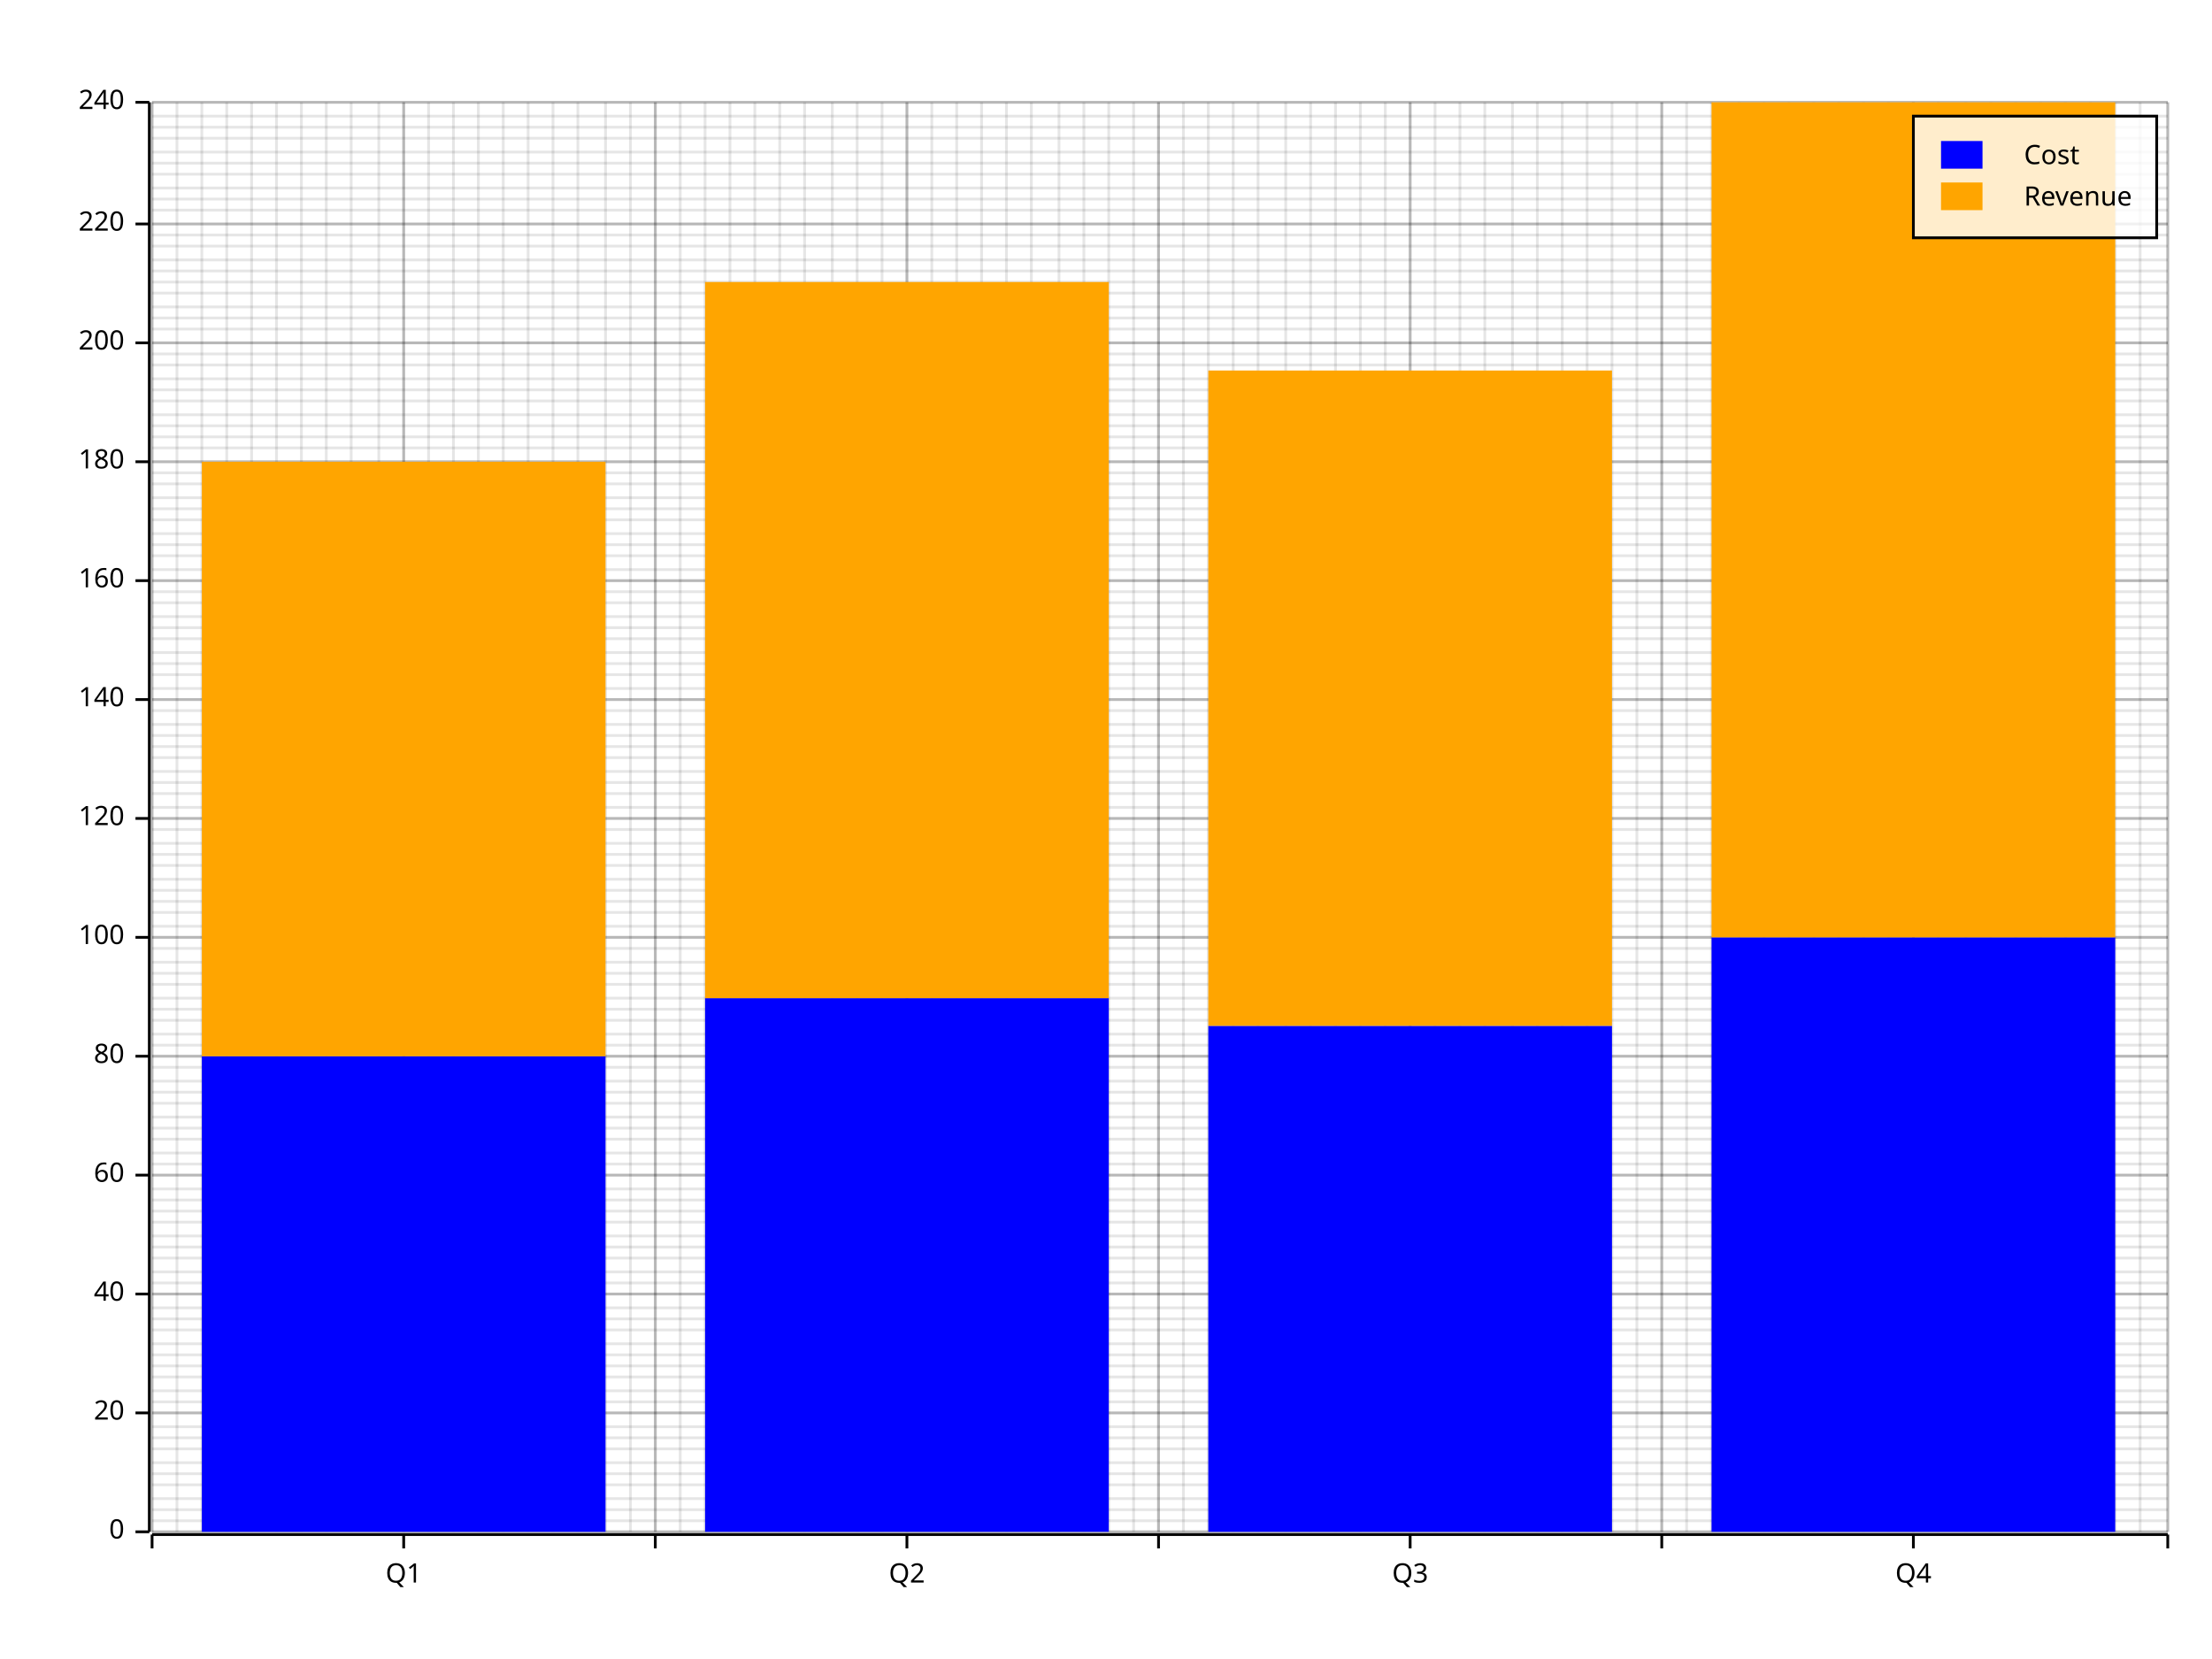
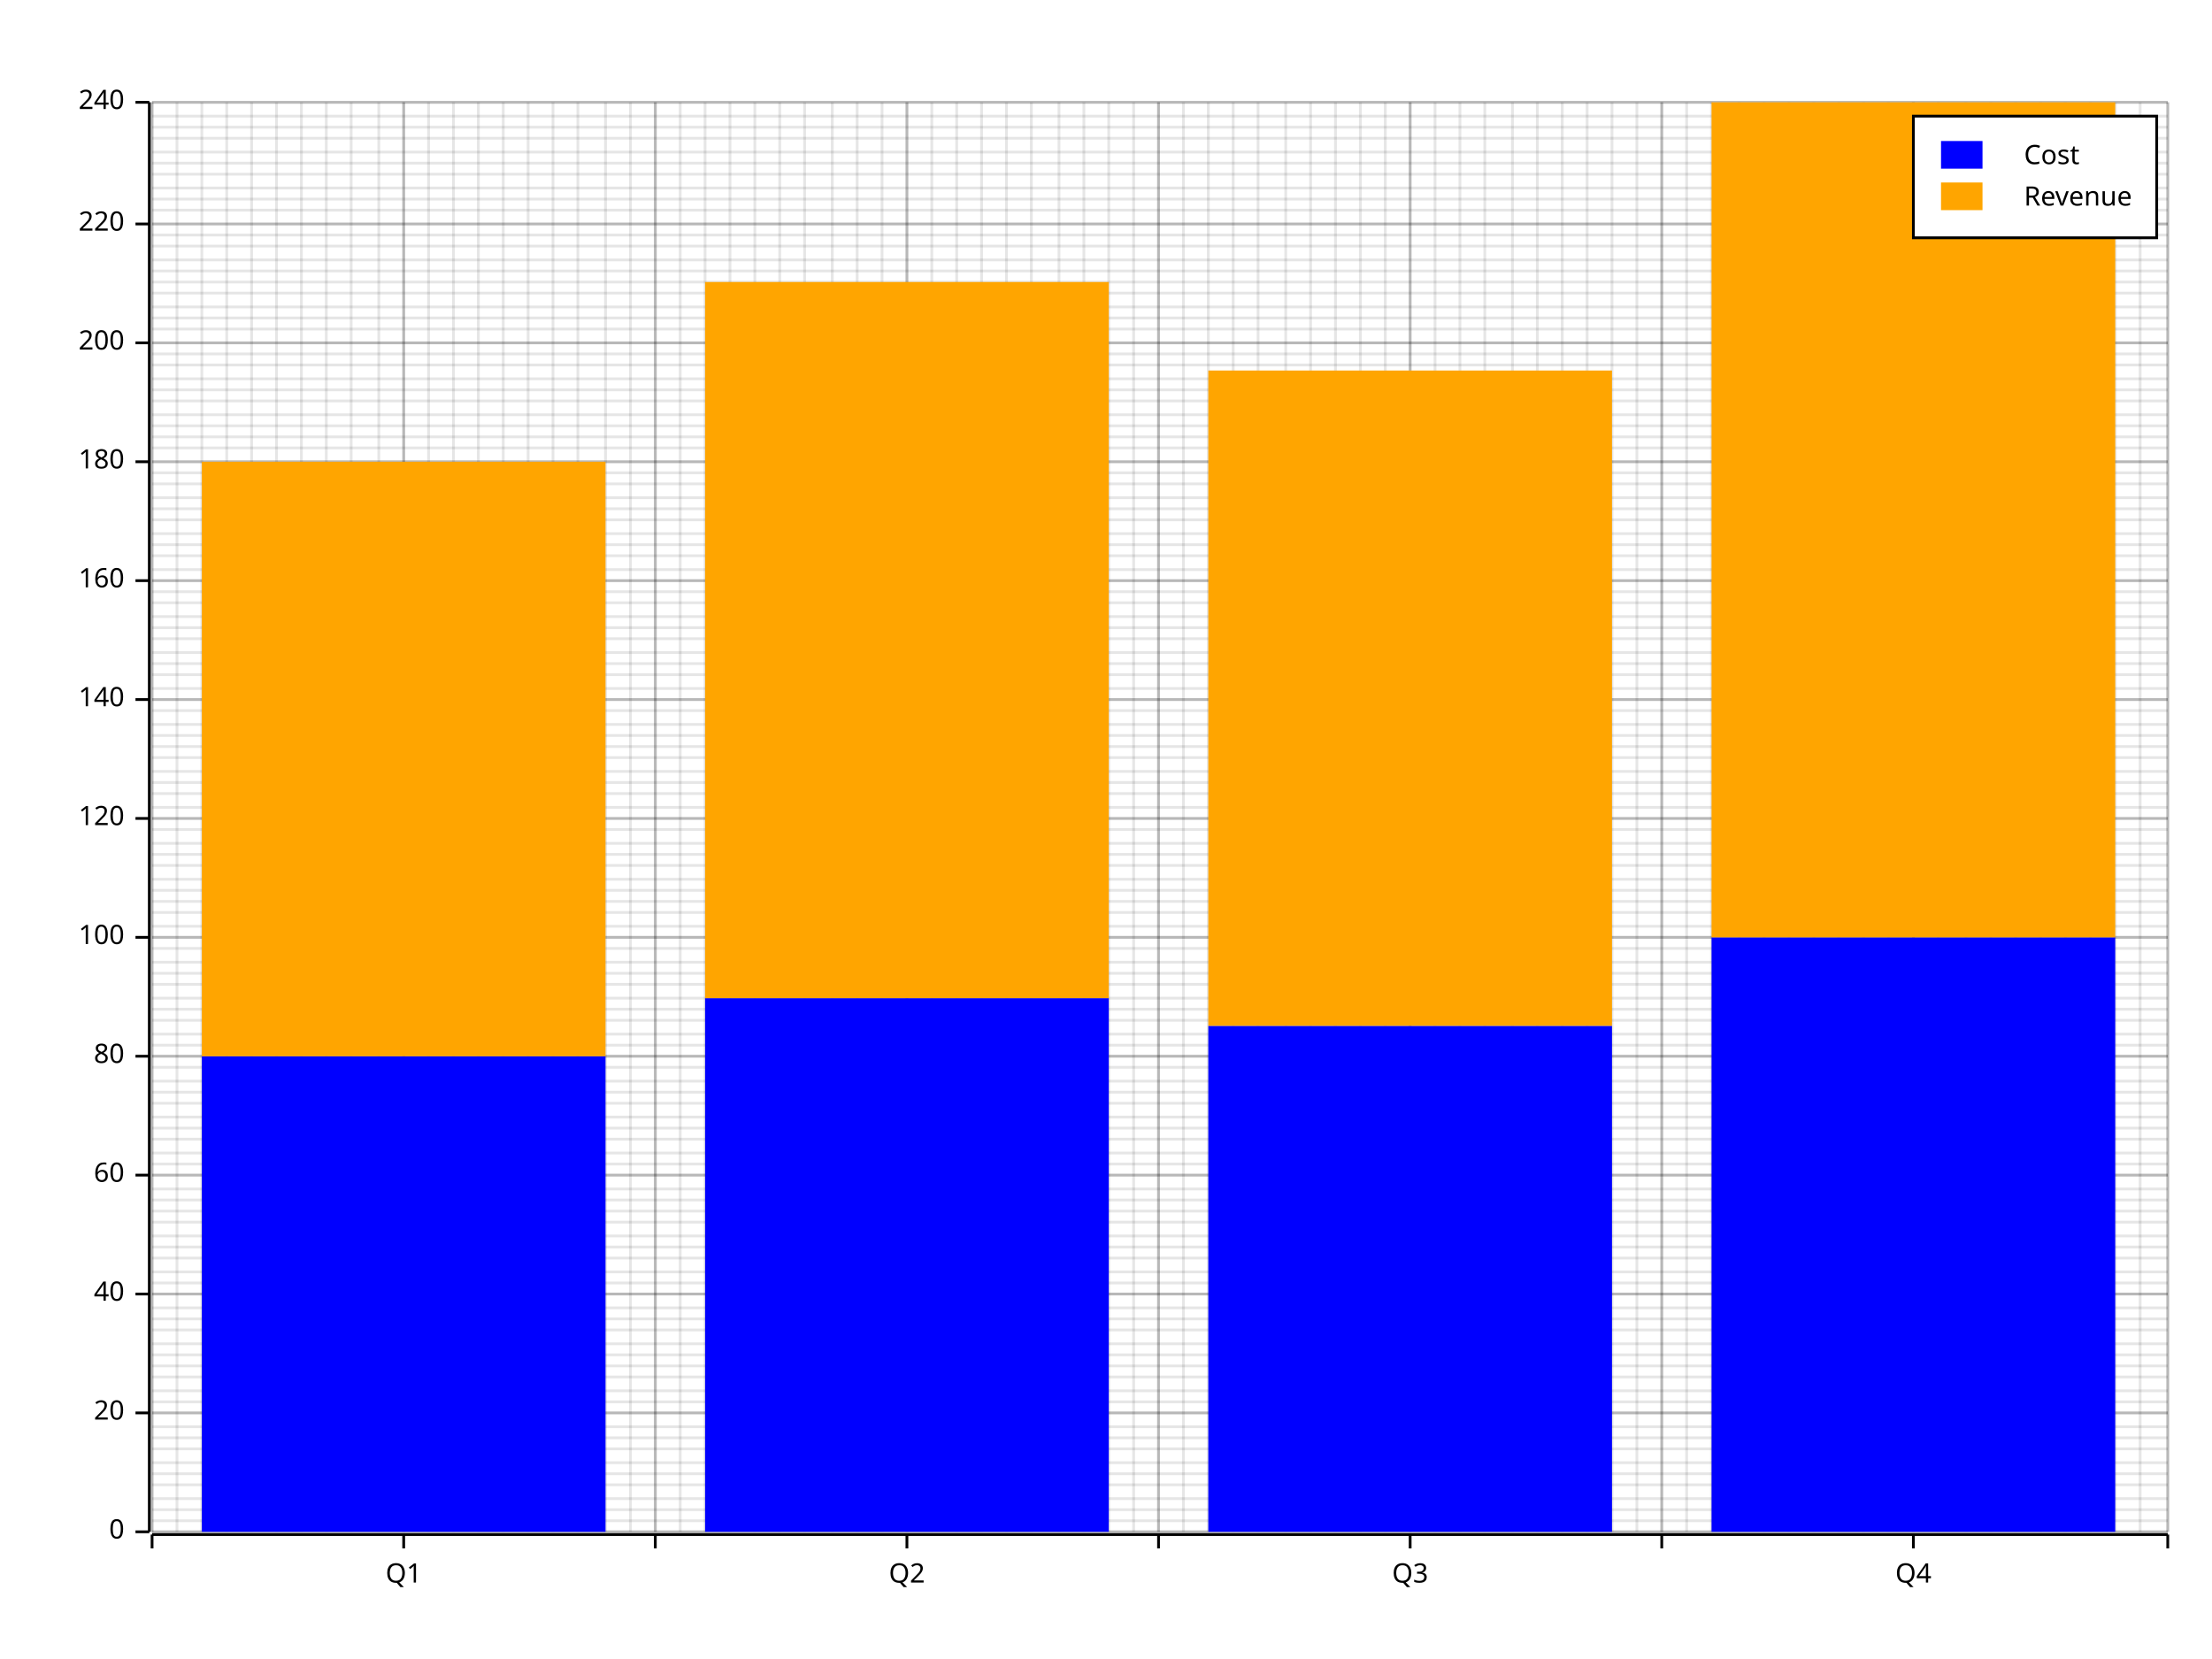
<svg xmlns="http://www.w3.org/2000/svg" width="800" height="600" viewBox="0 0 800 600">
  <rect x="0" y="0" width="800" height="600" opacity="1" fill="#FFFFFF" stroke="none" />
  <text x="400" y="20" dy="0.76em" text-anchor="middle" font-family="sans-serif" font-size="12.097" opacity="1" fill="#000000">

</text>
  <line opacity="0.1" stroke="#000000" stroke-width="1" x1="55" y1="554" x2="55" y2="37" />
  <line opacity="0.1" stroke="#000000" stroke-width="1" x1="64" y1="554" x2="64" y2="37" />
  <line opacity="0.1" stroke="#000000" stroke-width="1" x1="73" y1="554" x2="73" y2="37" />
  <line opacity="0.1" stroke="#000000" stroke-width="1" x1="82" y1="554" x2="82" y2="37" />
  <line opacity="0.1" stroke="#000000" stroke-width="1" x1="91" y1="554" x2="91" y2="37" />
  <line opacity="0.1" stroke="#000000" stroke-width="1" x1="100" y1="554" x2="100" y2="37" />
  <line opacity="0.1" stroke="#000000" stroke-width="1" x1="109" y1="554" x2="109" y2="37" />
  <line opacity="0.1" stroke="#000000" stroke-width="1" x1="118" y1="554" x2="118" y2="37" />
  <line opacity="0.1" stroke="#000000" stroke-width="1" x1="127" y1="554" x2="127" y2="37" />
  <line opacity="0.1" stroke="#000000" stroke-width="1" x1="137" y1="554" x2="137" y2="37" />
  <line opacity="0.1" stroke="#000000" stroke-width="1" x1="146" y1="554" x2="146" y2="37" />
  <line opacity="0.1" stroke="#000000" stroke-width="1" x1="155" y1="554" x2="155" y2="37" />
  <line opacity="0.1" stroke="#000000" stroke-width="1" x1="164" y1="554" x2="164" y2="37" />
  <line opacity="0.1" stroke="#000000" stroke-width="1" x1="173" y1="554" x2="173" y2="37" />
  <line opacity="0.1" stroke="#000000" stroke-width="1" x1="182" y1="554" x2="182" y2="37" />
  <line opacity="0.1" stroke="#000000" stroke-width="1" x1="191" y1="554" x2="191" y2="37" />
  <line opacity="0.1" stroke="#000000" stroke-width="1" x1="200" y1="554" x2="200" y2="37" />
  <line opacity="0.1" stroke="#000000" stroke-width="1" x1="209" y1="554" x2="209" y2="37" />
  <line opacity="0.1" stroke="#000000" stroke-width="1" x1="219" y1="554" x2="219" y2="37" />
  <line opacity="0.1" stroke="#000000" stroke-width="1" x1="228" y1="554" x2="228" y2="37" />
  <line opacity="0.1" stroke="#000000" stroke-width="1" x1="237" y1="554" x2="237" y2="37" />
  <line opacity="0.1" stroke="#000000" stroke-width="1" x1="246" y1="554" x2="246" y2="37" />
  <line opacity="0.1" stroke="#000000" stroke-width="1" x1="255" y1="554" x2="255" y2="37" />
  <line opacity="0.1" stroke="#000000" stroke-width="1" x1="264" y1="554" x2="264" y2="37" />
  <line opacity="0.1" stroke="#000000" stroke-width="1" x1="273" y1="554" x2="273" y2="37" />
  <line opacity="0.1" stroke="#000000" stroke-width="1" x1="282" y1="554" x2="282" y2="37" />
  <line opacity="0.1" stroke="#000000" stroke-width="1" x1="291" y1="554" x2="291" y2="37" />
  <line opacity="0.1" stroke="#000000" stroke-width="1" x1="301" y1="554" x2="301" y2="37" />
  <line opacity="0.1" stroke="#000000" stroke-width="1" x1="310" y1="554" x2="310" y2="37" />
  <line opacity="0.1" stroke="#000000" stroke-width="1" x1="319" y1="554" x2="319" y2="37" />
  <line opacity="0.1" stroke="#000000" stroke-width="1" x1="328" y1="554" x2="328" y2="37" />
  <line opacity="0.1" stroke="#000000" stroke-width="1" x1="337" y1="554" x2="337" y2="37" />
  <line opacity="0.1" stroke="#000000" stroke-width="1" x1="346" y1="554" x2="346" y2="37" />
  <line opacity="0.1" stroke="#000000" stroke-width="1" x1="355" y1="554" x2="355" y2="37" />
  <line opacity="0.1" stroke="#000000" stroke-width="1" x1="364" y1="554" x2="364" y2="37" />
  <line opacity="0.1" stroke="#000000" stroke-width="1" x1="373" y1="554" x2="373" y2="37" />
  <line opacity="0.1" stroke="#000000" stroke-width="1" x1="383" y1="554" x2="383" y2="37" />
  <line opacity="0.1" stroke="#000000" stroke-width="1" x1="392" y1="554" x2="392" y2="37" />
  <line opacity="0.1" stroke="#000000" stroke-width="1" x1="401" y1="554" x2="401" y2="37" />
  <line opacity="0.1" stroke="#000000" stroke-width="1" x1="410" y1="554" x2="410" y2="37" />
  <line opacity="0.1" stroke="#000000" stroke-width="1" x1="419" y1="554" x2="419" y2="37" />
  <line opacity="0.1" stroke="#000000" stroke-width="1" x1="428" y1="554" x2="428" y2="37" />
  <line opacity="0.1" stroke="#000000" stroke-width="1" x1="437" y1="554" x2="437" y2="37" />
  <line opacity="0.1" stroke="#000000" stroke-width="1" x1="446" y1="554" x2="446" y2="37" />
  <line opacity="0.1" stroke="#000000" stroke-width="1" x1="455" y1="554" x2="455" y2="37" />
  <line opacity="0.1" stroke="#000000" stroke-width="1" x1="465" y1="554" x2="465" y2="37" />
  <line opacity="0.1" stroke="#000000" stroke-width="1" x1="474" y1="554" x2="474" y2="37" />
  <line opacity="0.1" stroke="#000000" stroke-width="1" x1="483" y1="554" x2="483" y2="37" />
  <line opacity="0.1" stroke="#000000" stroke-width="1" x1="492" y1="554" x2="492" y2="37" />
  <line opacity="0.1" stroke="#000000" stroke-width="1" x1="501" y1="554" x2="501" y2="37" />
  <line opacity="0.1" stroke="#000000" stroke-width="1" x1="510" y1="554" x2="510" y2="37" />
  <line opacity="0.1" stroke="#000000" stroke-width="1" x1="519" y1="554" x2="519" y2="37" />
  <line opacity="0.1" stroke="#000000" stroke-width="1" x1="528" y1="554" x2="528" y2="37" />
  <line opacity="0.1" stroke="#000000" stroke-width="1" x1="537" y1="554" x2="537" y2="37" />
  <line opacity="0.1" stroke="#000000" stroke-width="1" x1="547" y1="554" x2="547" y2="37" />
  <line opacity="0.1" stroke="#000000" stroke-width="1" x1="556" y1="554" x2="556" y2="37" />
  <line opacity="0.1" stroke="#000000" stroke-width="1" x1="565" y1="554" x2="565" y2="37" />
  <line opacity="0.1" stroke="#000000" stroke-width="1" x1="574" y1="554" x2="574" y2="37" />
  <line opacity="0.1" stroke="#000000" stroke-width="1" x1="583" y1="554" x2="583" y2="37" />
  <line opacity="0.1" stroke="#000000" stroke-width="1" x1="592" y1="554" x2="592" y2="37" />
  <line opacity="0.1" stroke="#000000" stroke-width="1" x1="601" y1="554" x2="601" y2="37" />
  <line opacity="0.1" stroke="#000000" stroke-width="1" x1="610" y1="554" x2="610" y2="37" />
  <line opacity="0.1" stroke="#000000" stroke-width="1" x1="619" y1="554" x2="619" y2="37" />
  <line opacity="0.1" stroke="#000000" stroke-width="1" x1="629" y1="554" x2="629" y2="37" />
  <line opacity="0.1" stroke="#000000" stroke-width="1" x1="638" y1="554" x2="638" y2="37" />
  <line opacity="0.1" stroke="#000000" stroke-width="1" x1="647" y1="554" x2="647" y2="37" />
  <line opacity="0.1" stroke="#000000" stroke-width="1" x1="656" y1="554" x2="656" y2="37" />
  <line opacity="0.1" stroke="#000000" stroke-width="1" x1="665" y1="554" x2="665" y2="37" />
  <line opacity="0.1" stroke="#000000" stroke-width="1" x1="674" y1="554" x2="674" y2="37" />
  <line opacity="0.1" stroke="#000000" stroke-width="1" x1="683" y1="554" x2="683" y2="37" />
  <line opacity="0.1" stroke="#000000" stroke-width="1" x1="692" y1="554" x2="692" y2="37" />
  <line opacity="0.1" stroke="#000000" stroke-width="1" x1="701" y1="554" x2="701" y2="37" />
  <line opacity="0.1" stroke="#000000" stroke-width="1" x1="711" y1="554" x2="711" y2="37" />
  <line opacity="0.1" stroke="#000000" stroke-width="1" x1="720" y1="554" x2="720" y2="37" />
  <line opacity="0.1" stroke="#000000" stroke-width="1" x1="729" y1="554" x2="729" y2="37" />
  <line opacity="0.1" stroke="#000000" stroke-width="1" x1="738" y1="554" x2="738" y2="37" />
  <line opacity="0.1" stroke="#000000" stroke-width="1" x1="747" y1="554" x2="747" y2="37" />
  <line opacity="0.1" stroke="#000000" stroke-width="1" x1="756" y1="554" x2="756" y2="37" />
  <line opacity="0.1" stroke="#000000" stroke-width="1" x1="765" y1="554" x2="765" y2="37" />
  <line opacity="0.1" stroke="#000000" stroke-width="1" x1="774" y1="554" x2="774" y2="37" />
  <line opacity="0.1" stroke="#000000" stroke-width="1" x1="784" y1="554" x2="784" y2="37" />
  <line opacity="0.1" stroke="#000000" stroke-width="1" x1="55" y1="554" x2="784" y2="554" />
  <line opacity="0.1" stroke="#000000" stroke-width="1" x1="55" y1="550" x2="784" y2="550" />
  <line opacity="0.1" stroke="#000000" stroke-width="1" x1="55" y1="546" x2="784" y2="546" />
  <line opacity="0.1" stroke="#000000" stroke-width="1" x1="55" y1="542" x2="784" y2="542" />
  <line opacity="0.1" stroke="#000000" stroke-width="1" x1="55" y1="537" x2="784" y2="537" />
  <line opacity="0.1" stroke="#000000" stroke-width="1" x1="55" y1="533" x2="784" y2="533" />
  <line opacity="0.1" stroke="#000000" stroke-width="1" x1="55" y1="529" x2="784" y2="529" />
  <line opacity="0.1" stroke="#000000" stroke-width="1" x1="55" y1="524" x2="784" y2="524" />
  <line opacity="0.1" stroke="#000000" stroke-width="1" x1="55" y1="520" x2="784" y2="520" />
  <line opacity="0.1" stroke="#000000" stroke-width="1" x1="55" y1="516" x2="784" y2="516" />
  <line opacity="0.1" stroke="#000000" stroke-width="1" x1="55" y1="511" x2="784" y2="511" />
  <line opacity="0.1" stroke="#000000" stroke-width="1" x1="55" y1="507" x2="784" y2="507" />
  <line opacity="0.1" stroke="#000000" stroke-width="1" x1="55" y1="503" x2="784" y2="503" />
  <line opacity="0.1" stroke="#000000" stroke-width="1" x1="55" y1="498" x2="784" y2="498" />
  <line opacity="0.1" stroke="#000000" stroke-width="1" x1="55" y1="494" x2="784" y2="494" />
  <line opacity="0.1" stroke="#000000" stroke-width="1" x1="55" y1="490" x2="784" y2="490" />
  <line opacity="0.1" stroke="#000000" stroke-width="1" x1="55" y1="486" x2="784" y2="486" />
  <line opacity="0.1" stroke="#000000" stroke-width="1" x1="55" y1="481" x2="784" y2="481" />
  <line opacity="0.1" stroke="#000000" stroke-width="1" x1="55" y1="477" x2="784" y2="477" />
  <line opacity="0.1" stroke="#000000" stroke-width="1" x1="55" y1="473" x2="784" y2="473" />
  <line opacity="0.1" stroke="#000000" stroke-width="1" x1="55" y1="468" x2="784" y2="468" />
  <line opacity="0.1" stroke="#000000" stroke-width="1" x1="55" y1="464" x2="784" y2="464" />
  <line opacity="0.1" stroke="#000000" stroke-width="1" x1="55" y1="460" x2="784" y2="460" />
  <line opacity="0.1" stroke="#000000" stroke-width="1" x1="55" y1="455" x2="784" y2="455" />
  <line opacity="0.1" stroke="#000000" stroke-width="1" x1="55" y1="451" x2="784" y2="451" />
  <line opacity="0.1" stroke="#000000" stroke-width="1" x1="55" y1="447" x2="784" y2="447" />
  <line opacity="0.1" stroke="#000000" stroke-width="1" x1="55" y1="442" x2="784" y2="442" />
  <line opacity="0.1" stroke="#000000" stroke-width="1" x1="55" y1="438" x2="784" y2="438" />
  <line opacity="0.1" stroke="#000000" stroke-width="1" x1="55" y1="434" x2="784" y2="434" />
  <line opacity="0.1" stroke="#000000" stroke-width="1" x1="55" y1="430" x2="784" y2="430" />
  <line opacity="0.1" stroke="#000000" stroke-width="1" x1="55" y1="425" x2="784" y2="425" />
  <line opacity="0.1" stroke="#000000" stroke-width="1" x1="55" y1="421" x2="784" y2="421" />
  <line opacity="0.1" stroke="#000000" stroke-width="1" x1="55" y1="417" x2="784" y2="417" />
  <line opacity="0.1" stroke="#000000" stroke-width="1" x1="55" y1="412" x2="784" y2="412" />
  <line opacity="0.1" stroke="#000000" stroke-width="1" x1="55" y1="408" x2="784" y2="408" />
  <line opacity="0.1" stroke="#000000" stroke-width="1" x1="55" y1="404" x2="784" y2="404" />
  <line opacity="0.1" stroke="#000000" stroke-width="1" x1="55" y1="399" x2="784" y2="399" />
  <line opacity="0.1" stroke="#000000" stroke-width="1" x1="55" y1="395" x2="784" y2="395" />
  <line opacity="0.1" stroke="#000000" stroke-width="1" x1="55" y1="391" x2="784" y2="391" />
  <line opacity="0.1" stroke="#000000" stroke-width="1" x1="55" y1="386" x2="784" y2="386" />
  <line opacity="0.1" stroke="#000000" stroke-width="1" x1="55" y1="382" x2="784" y2="382" />
  <line opacity="0.1" stroke="#000000" stroke-width="1" x1="55" y1="378" x2="784" y2="378" />
  <line opacity="0.1" stroke="#000000" stroke-width="1" x1="55" y1="374" x2="784" y2="374" />
  <line opacity="0.1" stroke="#000000" stroke-width="1" x1="55" y1="369" x2="784" y2="369" />
  <line opacity="0.1" stroke="#000000" stroke-width="1" x1="55" y1="365" x2="784" y2="365" />
  <line opacity="0.1" stroke="#000000" stroke-width="1" x1="55" y1="361" x2="784" y2="361" />
  <line opacity="0.1" stroke="#000000" stroke-width="1" x1="55" y1="356" x2="784" y2="356" />
  <line opacity="0.1" stroke="#000000" stroke-width="1" x1="55" y1="352" x2="784" y2="352" />
  <line opacity="0.1" stroke="#000000" stroke-width="1" x1="55" y1="348" x2="784" y2="348" />
  <line opacity="0.1" stroke="#000000" stroke-width="1" x1="55" y1="343" x2="784" y2="343" />
  <line opacity="0.1" stroke="#000000" stroke-width="1" x1="55" y1="339" x2="784" y2="339" />
  <line opacity="0.1" stroke="#000000" stroke-width="1" x1="55" y1="335" x2="784" y2="335" />
  <line opacity="0.1" stroke="#000000" stroke-width="1" x1="55" y1="330" x2="784" y2="330" />
  <line opacity="0.1" stroke="#000000" stroke-width="1" x1="55" y1="326" x2="784" y2="326" />
  <line opacity="0.1" stroke="#000000" stroke-width="1" x1="55" y1="322" x2="784" y2="322" />
  <line opacity="0.1" stroke="#000000" stroke-width="1" x1="55" y1="318" x2="784" y2="318" />
  <line opacity="0.1" stroke="#000000" stroke-width="1" x1="55" y1="313" x2="784" y2="313" />
  <line opacity="0.1" stroke="#000000" stroke-width="1" x1="55" y1="309" x2="784" y2="309" />
  <line opacity="0.1" stroke="#000000" stroke-width="1" x1="55" y1="305" x2="784" y2="305" />
  <line opacity="0.1" stroke="#000000" stroke-width="1" x1="55" y1="300" x2="784" y2="300" />
  <line opacity="0.1" stroke="#000000" stroke-width="1" x1="55" y1="296" x2="784" y2="296" />
  <line opacity="0.1" stroke="#000000" stroke-width="1" x1="55" y1="292" x2="784" y2="292" />
  <line opacity="0.1" stroke="#000000" stroke-width="1" x1="55" y1="287" x2="784" y2="287" />
  <line opacity="0.1" stroke="#000000" stroke-width="1" x1="55" y1="283" x2="784" y2="283" />
  <line opacity="0.1" stroke="#000000" stroke-width="1" x1="55" y1="279" x2="784" y2="279" />
  <line opacity="0.1" stroke="#000000" stroke-width="1" x1="55" y1="274" x2="784" y2="274" />
  <line opacity="0.1" stroke="#000000" stroke-width="1" x1="55" y1="270" x2="784" y2="270" />
  <line opacity="0.1" stroke="#000000" stroke-width="1" x1="55" y1="266" x2="784" y2="266" />
  <line opacity="0.1" stroke="#000000" stroke-width="1" x1="55" y1="262" x2="784" y2="262" />
  <line opacity="0.1" stroke="#000000" stroke-width="1" x1="55" y1="257" x2="784" y2="257" />
  <line opacity="0.1" stroke="#000000" stroke-width="1" x1="55" y1="253" x2="784" y2="253" />
  <line opacity="0.1" stroke="#000000" stroke-width="1" x1="55" y1="249" x2="784" y2="249" />
  <line opacity="0.1" stroke="#000000" stroke-width="1" x1="55" y1="244" x2="784" y2="244" />
  <line opacity="0.1" stroke="#000000" stroke-width="1" x1="55" y1="240" x2="784" y2="240" />
  <line opacity="0.1" stroke="#000000" stroke-width="1" x1="55" y1="236" x2="784" y2="236" />
  <line opacity="0.1" stroke="#000000" stroke-width="1" x1="55" y1="231" x2="784" y2="231" />
  <line opacity="0.1" stroke="#000000" stroke-width="1" x1="55" y1="227" x2="784" y2="227" />
  <line opacity="0.1" stroke="#000000" stroke-width="1" x1="55" y1="223" x2="784" y2="223" />
  <line opacity="0.1" stroke="#000000" stroke-width="1" x1="55" y1="218" x2="784" y2="218" />
  <line opacity="0.1" stroke="#000000" stroke-width="1" x1="55" y1="214" x2="784" y2="214" />
  <line opacity="0.1" stroke="#000000" stroke-width="1" x1="55" y1="210" x2="784" y2="210" />
  <line opacity="0.1" stroke="#000000" stroke-width="1" x1="55" y1="206" x2="784" y2="206" />
  <line opacity="0.1" stroke="#000000" stroke-width="1" x1="55" y1="201" x2="784" y2="201" />
  <line opacity="0.1" stroke="#000000" stroke-width="1" x1="55" y1="197" x2="784" y2="197" />
  <line opacity="0.1" stroke="#000000" stroke-width="1" x1="55" y1="193" x2="784" y2="193" />
  <line opacity="0.1" stroke="#000000" stroke-width="1" x1="55" y1="188" x2="784" y2="188" />
  <line opacity="0.1" stroke="#000000" stroke-width="1" x1="55" y1="184" x2="784" y2="184" />
  <line opacity="0.1" stroke="#000000" stroke-width="1" x1="55" y1="180" x2="784" y2="180" />
  <line opacity="0.1" stroke="#000000" stroke-width="1" x1="55" y1="175" x2="784" y2="175" />
  <line opacity="0.1" stroke="#000000" stroke-width="1" x1="55" y1="171" x2="784" y2="171" />
  <line opacity="0.1" stroke="#000000" stroke-width="1" x1="55" y1="167" x2="784" y2="167" />
  <line opacity="0.1" stroke="#000000" stroke-width="1" x1="55" y1="162" x2="784" y2="162" />
  <line opacity="0.1" stroke="#000000" stroke-width="1" x1="55" y1="158" x2="784" y2="158" />
  <line opacity="0.1" stroke="#000000" stroke-width="1" x1="55" y1="154" x2="784" y2="154" />
  <line opacity="0.1" stroke="#000000" stroke-width="1" x1="55" y1="150" x2="784" y2="150" />
  <line opacity="0.1" stroke="#000000" stroke-width="1" x1="55" y1="145" x2="784" y2="145" />
  <line opacity="0.1" stroke="#000000" stroke-width="1" x1="55" y1="141" x2="784" y2="141" />
  <line opacity="0.1" stroke="#000000" stroke-width="1" x1="55" y1="137" x2="784" y2="137" />
  <line opacity="0.1" stroke="#000000" stroke-width="1" x1="55" y1="132" x2="784" y2="132" />
  <line opacity="0.1" stroke="#000000" stroke-width="1" x1="55" y1="128" x2="784" y2="128" />
  <line opacity="0.1" stroke="#000000" stroke-width="1" x1="55" y1="124" x2="784" y2="124" />
  <line opacity="0.1" stroke="#000000" stroke-width="1" x1="55" y1="119" x2="784" y2="119" />
  <line opacity="0.1" stroke="#000000" stroke-width="1" x1="55" y1="115" x2="784" y2="115" />
  <line opacity="0.1" stroke="#000000" stroke-width="1" x1="55" y1="111" x2="784" y2="111" />
  <line opacity="0.1" stroke="#000000" stroke-width="1" x1="55" y1="106" x2="784" y2="106" />
  <line opacity="0.1" stroke="#000000" stroke-width="1" x1="55" y1="102" x2="784" y2="102" />
  <line opacity="0.1" stroke="#000000" stroke-width="1" x1="55" y1="98" x2="784" y2="98" />
  <line opacity="0.1" stroke="#000000" stroke-width="1" x1="55" y1="94" x2="784" y2="94" />
  <line opacity="0.1" stroke="#000000" stroke-width="1" x1="55" y1="89" x2="784" y2="89" />
  <line opacity="0.1" stroke="#000000" stroke-width="1" x1="55" y1="85" x2="784" y2="85" />
  <line opacity="0.1" stroke="#000000" stroke-width="1" x1="55" y1="81" x2="784" y2="81" />
  <line opacity="0.1" stroke="#000000" stroke-width="1" x1="55" y1="76" x2="784" y2="76" />
  <line opacity="0.1" stroke="#000000" stroke-width="1" x1="55" y1="72" x2="784" y2="72" />
  <line opacity="0.1" stroke="#000000" stroke-width="1" x1="55" y1="68" x2="784" y2="68" />
  <line opacity="0.1" stroke="#000000" stroke-width="1" x1="55" y1="63" x2="784" y2="63" />
  <line opacity="0.1" stroke="#000000" stroke-width="1" x1="55" y1="59" x2="784" y2="59" />
  <line opacity="0.1" stroke="#000000" stroke-width="1" x1="55" y1="55" x2="784" y2="55" />
  <line opacity="0.1" stroke="#000000" stroke-width="1" x1="55" y1="50" x2="784" y2="50" />
  <line opacity="0.1" stroke="#000000" stroke-width="1" x1="55" y1="46" x2="784" y2="46" />
  <line opacity="0.1" stroke="#000000" stroke-width="1" x1="55" y1="42" x2="784" y2="42" />
  <line opacity="0.1" stroke="#000000" stroke-width="1" x1="55" y1="37" x2="784" y2="37" />
  <line opacity="0.2" stroke="#000000" stroke-width="1" x1="55" y1="554" x2="55" y2="37" />
  <line opacity="0.2" stroke="#000000" stroke-width="1" x1="146" y1="554" x2="146" y2="37" />
  <line opacity="0.2" stroke="#000000" stroke-width="1" x1="237" y1="554" x2="237" y2="37" />
  <line opacity="0.2" stroke="#000000" stroke-width="1" x1="328" y1="554" x2="328" y2="37" />
  <line opacity="0.2" stroke="#000000" stroke-width="1" x1="419" y1="554" x2="419" y2="37" />
  <line opacity="0.2" stroke="#000000" stroke-width="1" x1="510" y1="554" x2="510" y2="37" />
  <line opacity="0.2" stroke="#000000" stroke-width="1" x1="601" y1="554" x2="601" y2="37" />
  <line opacity="0.2" stroke="#000000" stroke-width="1" x1="692" y1="554" x2="692" y2="37" />
  <line opacity="0.2" stroke="#000000" stroke-width="1" x1="784" y1="554" x2="784" y2="37" />
  <line opacity="0.2" stroke="#000000" stroke-width="1" x1="55" y1="554" x2="784" y2="554" />
  <line opacity="0.2" stroke="#000000" stroke-width="1" x1="55" y1="511" x2="784" y2="511" />
  <line opacity="0.2" stroke="#000000" stroke-width="1" x1="55" y1="468" x2="784" y2="468" />
  <line opacity="0.2" stroke="#000000" stroke-width="1" x1="55" y1="425" x2="784" y2="425" />
  <line opacity="0.2" stroke="#000000" stroke-width="1" x1="55" y1="382" x2="784" y2="382" />
  <line opacity="0.2" stroke="#000000" stroke-width="1" x1="55" y1="339" x2="784" y2="339" />
  <line opacity="0.2" stroke="#000000" stroke-width="1" x1="55" y1="296" x2="784" y2="296" />
  <line opacity="0.2" stroke="#000000" stroke-width="1" x1="55" y1="253" x2="784" y2="253" />
  <line opacity="0.2" stroke="#000000" stroke-width="1" x1="55" y1="210" x2="784" y2="210" />
  <line opacity="0.2" stroke="#000000" stroke-width="1" x1="55" y1="167" x2="784" y2="167" />
  <line opacity="0.2" stroke="#000000" stroke-width="1" x1="55" y1="124" x2="784" y2="124" />
  <line opacity="0.2" stroke="#000000" stroke-width="1" x1="55" y1="81" x2="784" y2="81" />
  <line opacity="0.2" stroke="#000000" stroke-width="1" x1="55" y1="37" x2="784" y2="37" />
  <polyline fill="none" opacity="1" stroke="#000000" stroke-width="1" points="54,37 54,554 " />
  <text x="45" y="554" dy="0.5ex" text-anchor="end" font-family="sans-serif" font-size="9.677" opacity="1" fill="#000000">
0
</text>
  <polyline fill="none" opacity="1" stroke="#000000" stroke-width="1" points="49,554 54,554 " />
  <text x="45" y="511" dy="0.5ex" text-anchor="end" font-family="sans-serif" font-size="9.677" opacity="1" fill="#000000">
20
</text>
  <polyline fill="none" opacity="1" stroke="#000000" stroke-width="1" points="49,511 54,511 " />
  <text x="45" y="468" dy="0.5ex" text-anchor="end" font-family="sans-serif" font-size="9.677" opacity="1" fill="#000000">
40
</text>
  <polyline fill="none" opacity="1" stroke="#000000" stroke-width="1" points="49,468 54,468 " />
  <text x="45" y="425" dy="0.5ex" text-anchor="end" font-family="sans-serif" font-size="9.677" opacity="1" fill="#000000">
60
</text>
  <polyline fill="none" opacity="1" stroke="#000000" stroke-width="1" points="49,425 54,425 " />
  <text x="45" y="382" dy="0.5ex" text-anchor="end" font-family="sans-serif" font-size="9.677" opacity="1" fill="#000000">
80
</text>
  <polyline fill="none" opacity="1" stroke="#000000" stroke-width="1" points="49,382 54,382 " />
  <text x="45" y="339" dy="0.5ex" text-anchor="end" font-family="sans-serif" font-size="9.677" opacity="1" fill="#000000">
100
</text>
  <polyline fill="none" opacity="1" stroke="#000000" stroke-width="1" points="49,339 54,339 " />
  <text x="45" y="296" dy="0.5ex" text-anchor="end" font-family="sans-serif" font-size="9.677" opacity="1" fill="#000000">
120
</text>
  <polyline fill="none" opacity="1" stroke="#000000" stroke-width="1" points="49,296 54,296 " />
  <text x="45" y="253" dy="0.5ex" text-anchor="end" font-family="sans-serif" font-size="9.677" opacity="1" fill="#000000">
140
</text>
  <polyline fill="none" opacity="1" stroke="#000000" stroke-width="1" points="49,253 54,253 " />
  <text x="45" y="210" dy="0.5ex" text-anchor="end" font-family="sans-serif" font-size="9.677" opacity="1" fill="#000000">
160
</text>
  <polyline fill="none" opacity="1" stroke="#000000" stroke-width="1" points="49,210 54,210 " />
  <text x="45" y="167" dy="0.5ex" text-anchor="end" font-family="sans-serif" font-size="9.677" opacity="1" fill="#000000">
180
</text>
  <polyline fill="none" opacity="1" stroke="#000000" stroke-width="1" points="49,167 54,167 " />
  <text x="45" y="124" dy="0.5ex" text-anchor="end" font-family="sans-serif" font-size="9.677" opacity="1" fill="#000000">
200
</text>
  <polyline fill="none" opacity="1" stroke="#000000" stroke-width="1" points="49,124 54,124 " />
  <text x="45" y="81" dy="0.5ex" text-anchor="end" font-family="sans-serif" font-size="9.677" opacity="1" fill="#000000">
220
</text>
  <polyline fill="none" opacity="1" stroke="#000000" stroke-width="1" points="49,81 54,81 " />
  <text x="45" y="37" dy="0.5ex" text-anchor="end" font-family="sans-serif" font-size="9.677" opacity="1" fill="#000000">
240
</text>
  <polyline fill="none" opacity="1" stroke="#000000" stroke-width="1" points="49,37 54,37 " />
  <polyline fill="none" opacity="1" stroke="#000000" stroke-width="1" points="55,555 784,555 " />
  <text x="55" y="565" dy="0.76em" text-anchor="middle" font-family="sans-serif" font-size="9.677" opacity="1" fill="#000000">

</text>
  <polyline fill="none" opacity="1" stroke="#000000" stroke-width="1" points="55,555 55,560 " />
  <text x="146" y="565" dy="0.76em" text-anchor="middle" font-family="sans-serif" font-size="9.677" opacity="1" fill="#000000">
Q1
</text>
  <polyline fill="none" opacity="1" stroke="#000000" stroke-width="1" points="146,555 146,560 " />
  <text x="237" y="565" dy="0.76em" text-anchor="middle" font-family="sans-serif" font-size="9.677" opacity="1" fill="#000000">

</text>
  <polyline fill="none" opacity="1" stroke="#000000" stroke-width="1" points="237,555 237,560 " />
  <text x="328" y="565" dy="0.76em" text-anchor="middle" font-family="sans-serif" font-size="9.677" opacity="1" fill="#000000">
Q2
</text>
  <polyline fill="none" opacity="1" stroke="#000000" stroke-width="1" points="328,555 328,560 " />
  <text x="419" y="565" dy="0.76em" text-anchor="middle" font-family="sans-serif" font-size="9.677" opacity="1" fill="#000000">

</text>
  <polyline fill="none" opacity="1" stroke="#000000" stroke-width="1" points="419,555 419,560 " />
  <text x="510" y="565" dy="0.76em" text-anchor="middle" font-family="sans-serif" font-size="9.677" opacity="1" fill="#000000">
Q3
</text>
  <polyline fill="none" opacity="1" stroke="#000000" stroke-width="1" points="510,555 510,560 " />
  <text x="601" y="565" dy="0.76em" text-anchor="middle" font-family="sans-serif" font-size="9.677" opacity="1" fill="#000000">

</text>
  <polyline fill="none" opacity="1" stroke="#000000" stroke-width="1" points="601,555 601,560 " />
  <text x="692" y="565" dy="0.76em" text-anchor="middle" font-family="sans-serif" font-size="9.677" opacity="1" fill="#000000">
Q4
</text>
  <polyline fill="none" opacity="1" stroke="#000000" stroke-width="1" points="692,555 692,560 " />
  <text x="784" y="565" dy="0.76em" text-anchor="middle" font-family="sans-serif" font-size="9.677" opacity="1" fill="#000000">

</text>
  <polyline fill="none" opacity="1" stroke="#000000" stroke-width="1" points="784,555 784,560 " />
  <rect x="73" y="382" width="146" height="172" opacity="1" fill="#0000FF" stroke="none" />
  <rect x="255" y="361" width="146" height="193" opacity="1" fill="#0000FF" stroke="none" />
  <rect x="437" y="371" width="146" height="183" opacity="1" fill="#0000FF" stroke="none" />
  <rect x="619" y="339" width="146" height="215" opacity="1" fill="#0000FF" stroke="none" />
  <rect x="73" y="167" width="146" height="215" opacity="1" fill="#FFA500" stroke="none" />
  <rect x="255" y="102" width="146" height="259" opacity="1" fill="#FFA500" stroke="none" />
  <rect x="437" y="134" width="146" height="237" opacity="1" fill="#FFA500" stroke="none" />
  <rect x="619" y="37" width="146" height="302" opacity="1" fill="#FFA500" stroke="none" />
-   <rect x="692" y="42" width="88" height="44" opacity="0.8" fill="#FFFFFF" stroke="none" />
+   <rect x="692" y="42" width="88" height="44" opacity="1" fill="#FFFFFF" stroke="none" />
  <rect x="692" y="42" width="88" height="44" opacity="1" fill="none" stroke="#000000" />
  <text x="732" y="52" dy="0.76em" text-anchor="start" font-family="sans-serif" font-size="9.677" opacity="1" fill="#000000">
Cost
</text>
  <text x="732" y="67" dy="0.76em" text-anchor="start" font-family="sans-serif" font-size="9.677" opacity="1" fill="#000000">
Revenue
</text>
  <rect x="702" y="51" width="15" height="10" opacity="1" fill="#0000FF" stroke="none" />
  <rect x="702" y="66" width="15" height="10" opacity="1" fill="#FFA500" stroke="none" />
</svg>
